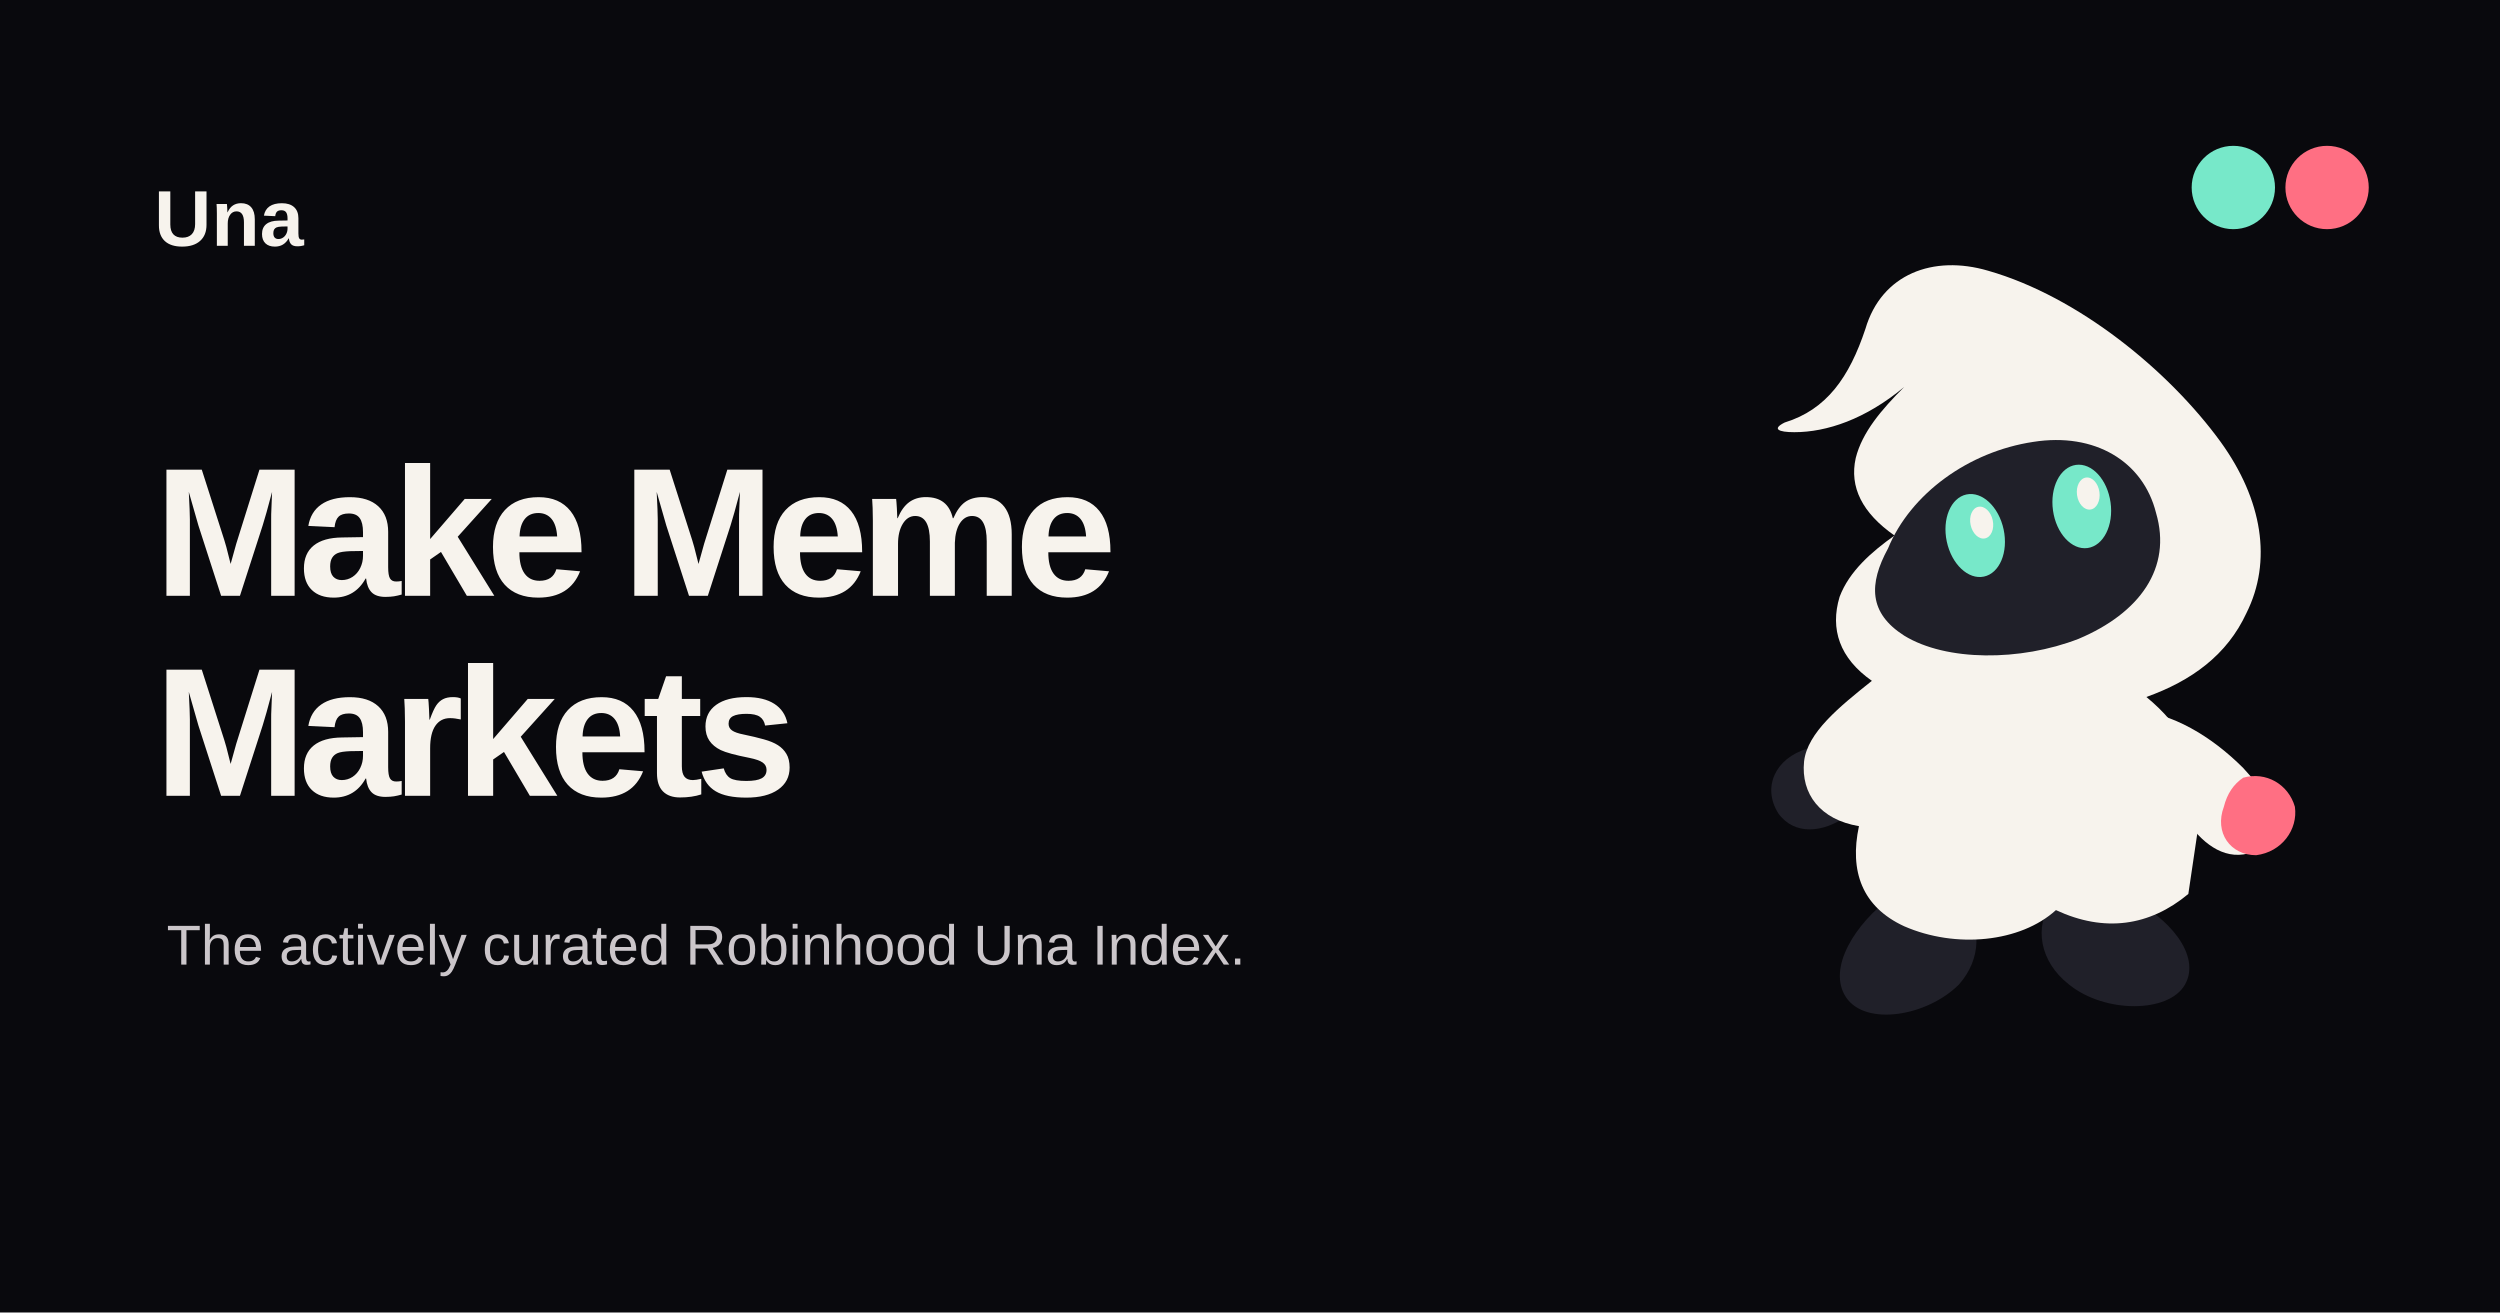
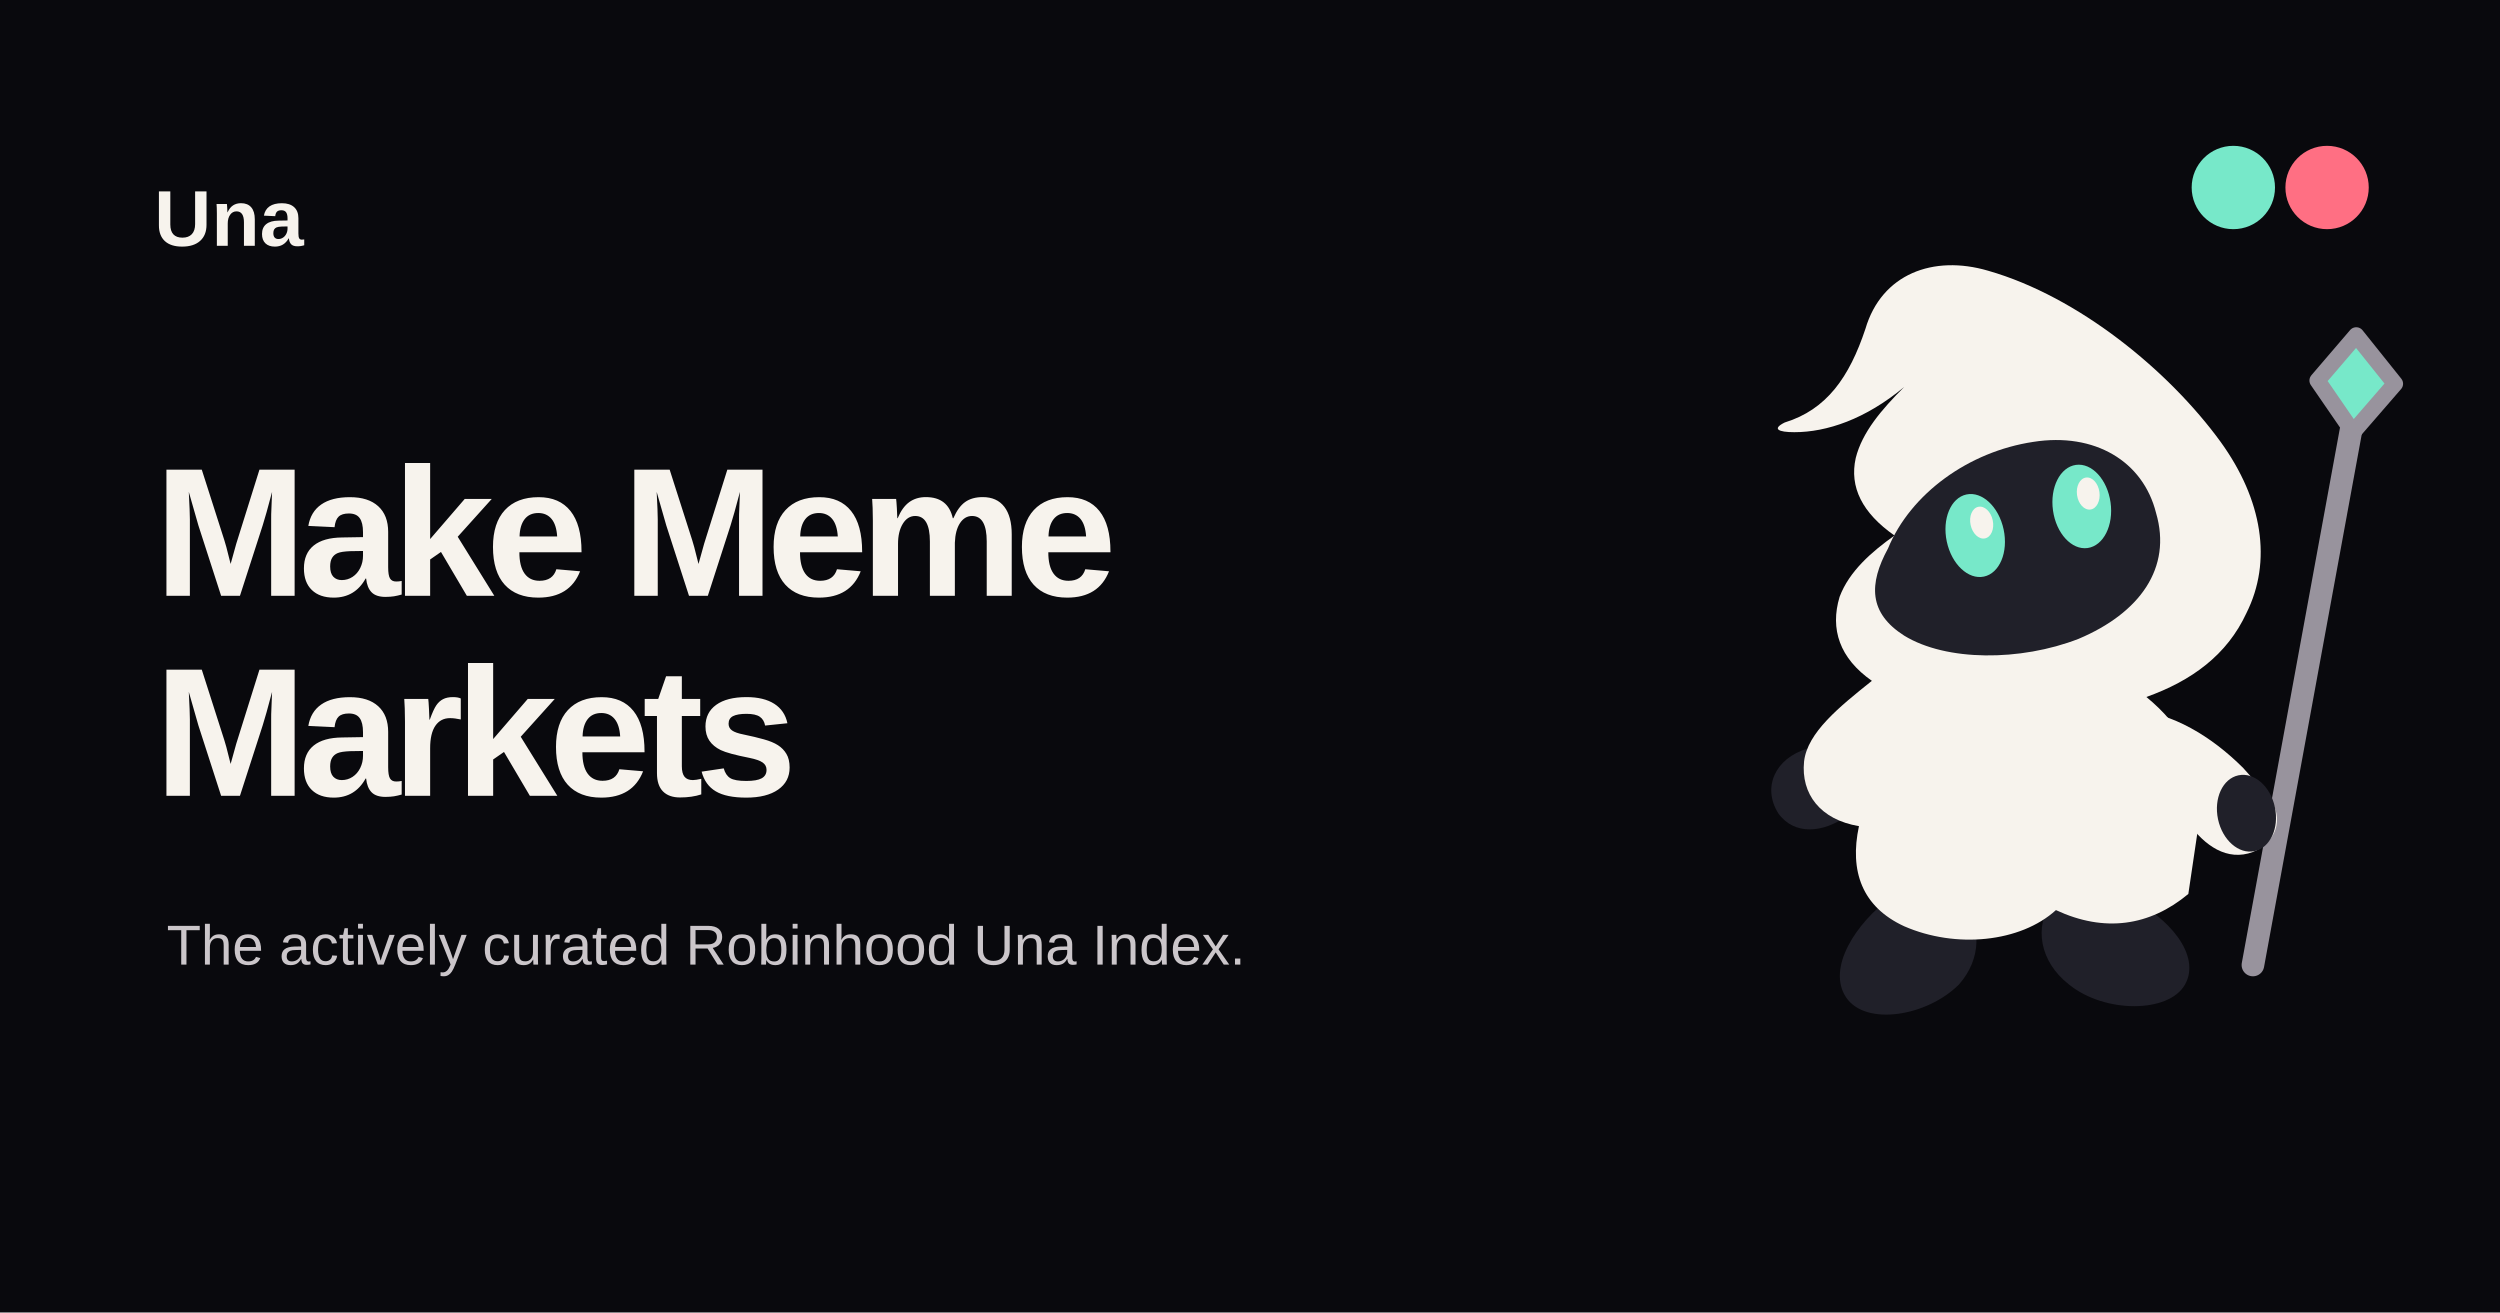
<svg xmlns="http://www.w3.org/2000/svg" viewBox="0 0 1200 630">
  <rect width="1200" height="630" fill="#09090d" />
  <circle cx="1072" cy="90" r="20" fill="#77e8c9" />
  <circle cx="1117" cy="90" r="20" fill="#ff6f83" />
  <text x="74" y="118" fill="#f7f3ed" font-family="Plus Jakarta Sans, Arial, sans-serif" font-size="38" font-weight="800">Una</text>
  <text x="74" y="286" fill="#f7f3ed" font-family="Plus Jakarta Sans, Arial, sans-serif" font-size="88" font-weight="800" letter-spacing="-4">Make Meme</text>
  <text x="74" y="382" fill="#f7f3ed" font-family="Plus Jakarta Sans, Arial, sans-serif" font-size="88" font-weight="800" letter-spacing="-4">Markets</text>
  <text x="80" y="463" fill="#cbc6ca" font-family="Plus Jakarta Sans, Arial, sans-serif" font-size="27" font-weight="500">The actively curated Robinhood Una Index.</text>
  <g transform="translate(790 116) scale(1.55)">
    <path fill="#202029" d="M76 203c-11 8-20 22-14 31 6 9 25 6 35-4 7-8 7-18 1-26l-22-1Zm50 1c-6 8-4 19 5 26 11 9 31 9 36 0 5-9-5-21-18-27l-23 1ZM50 157c-10 3-14 12-9 20 5 7 14 6 21 1l-12-21Z" />
+     <path fill="none" stroke="#98939d" stroke-width="7" stroke-linecap="round" d="M188 224 219 55" />
+     <path fill="#77e8c9" stroke="#98939d" stroke-width="5" stroke-linejoin="round" d="m220 29 12 15-13 15-11-16 12-14Z" />
    <path fill="#f7f3ed" d="M43 56c13-4 20-14 25-29 5-17 21-23 38-18 28 8 56 31 72 53 13 18 16 37 8 53-6 13-17 21-31 26 11 9 17 20 17 34l-4 27c-12 10-26 12-41 5-11 10-31 12-47 5-13-6-17-17-14-31-12-2-18-10-17-20 1-9 11-17 21-25-10-7-13-16-10-26 3-8 10-14 17-19-10-7-14-15-12-24 2-8 8-15 15-22-12 10-24 14-34 14-5 0-7-1-3-3Z" />
    <path fill="#f7f3ed" d="M151 145c12 1 24 8 34 18l8 9c5 7 2 14-5 17-8 3-15-2-20-9l-22-17 5-18Z" />
+     <ellipse cx="186" cy="177" rx="9" ry="12" fill="#202029" transform="rotate(-12 186 177)" />
    <path fill="#202029" d="M75 95c7-17 25-30 45-33 19-3 34 6 38 22 5 17-5 31-24 39-18 7-41 7-54-1-11-7-11-16-5-27Z" />
    <ellipse cx="102" cy="91" rx="9" ry="13" fill="#77e8c9" transform="rotate(-12 102 91)" />
    <ellipse cx="135" cy="82" rx="9" ry="13" fill="#77e8c9" transform="rotate(-8 135 82)" />
    <ellipse cx="104" cy="87" rx="3.5" ry="5" fill="#f7f3ed" transform="rotate(-12 104 87)" />
    <ellipse cx="137" cy="78" rx="3.5" ry="5" fill="#f7f3ed" transform="rotate(-8 137 78)" />
-     <path fill="#ff6f83" d="M185 166c7-2 14 2 16 9 1 7-4 14-12 15-8 0-13-7-10-15 1-4 3-7 6-9Z" />
  </g>
</svg>
